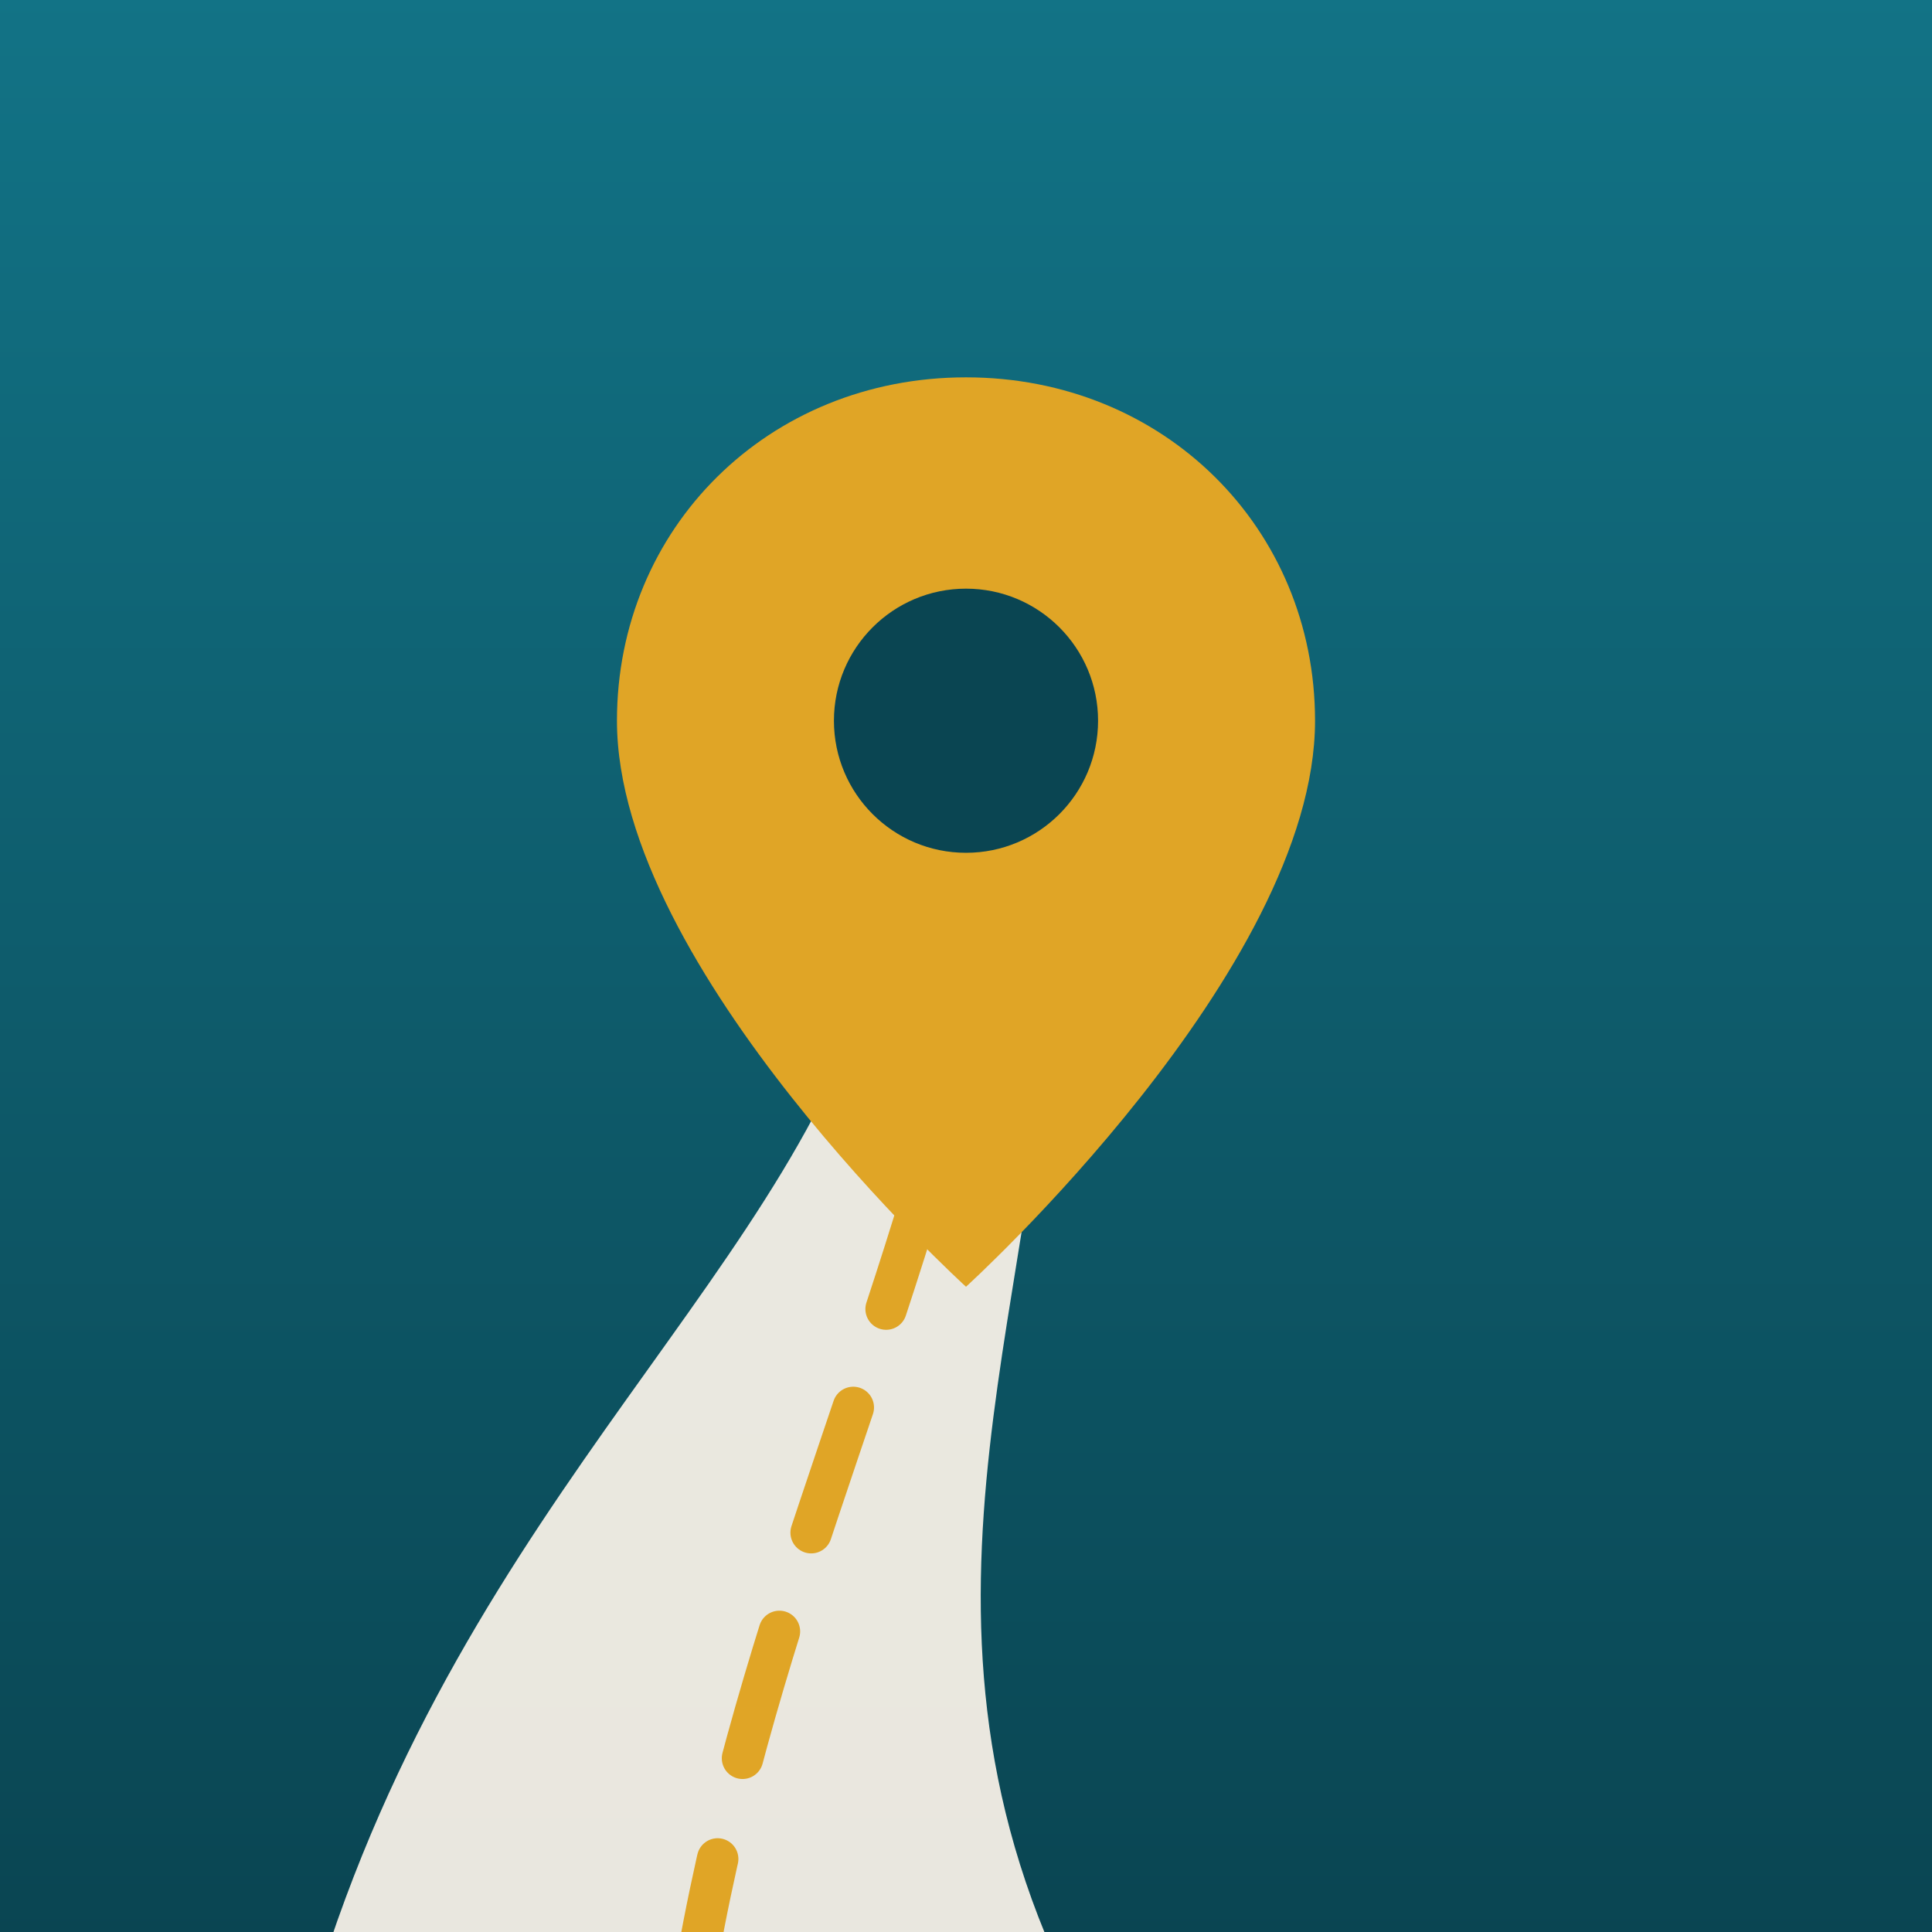
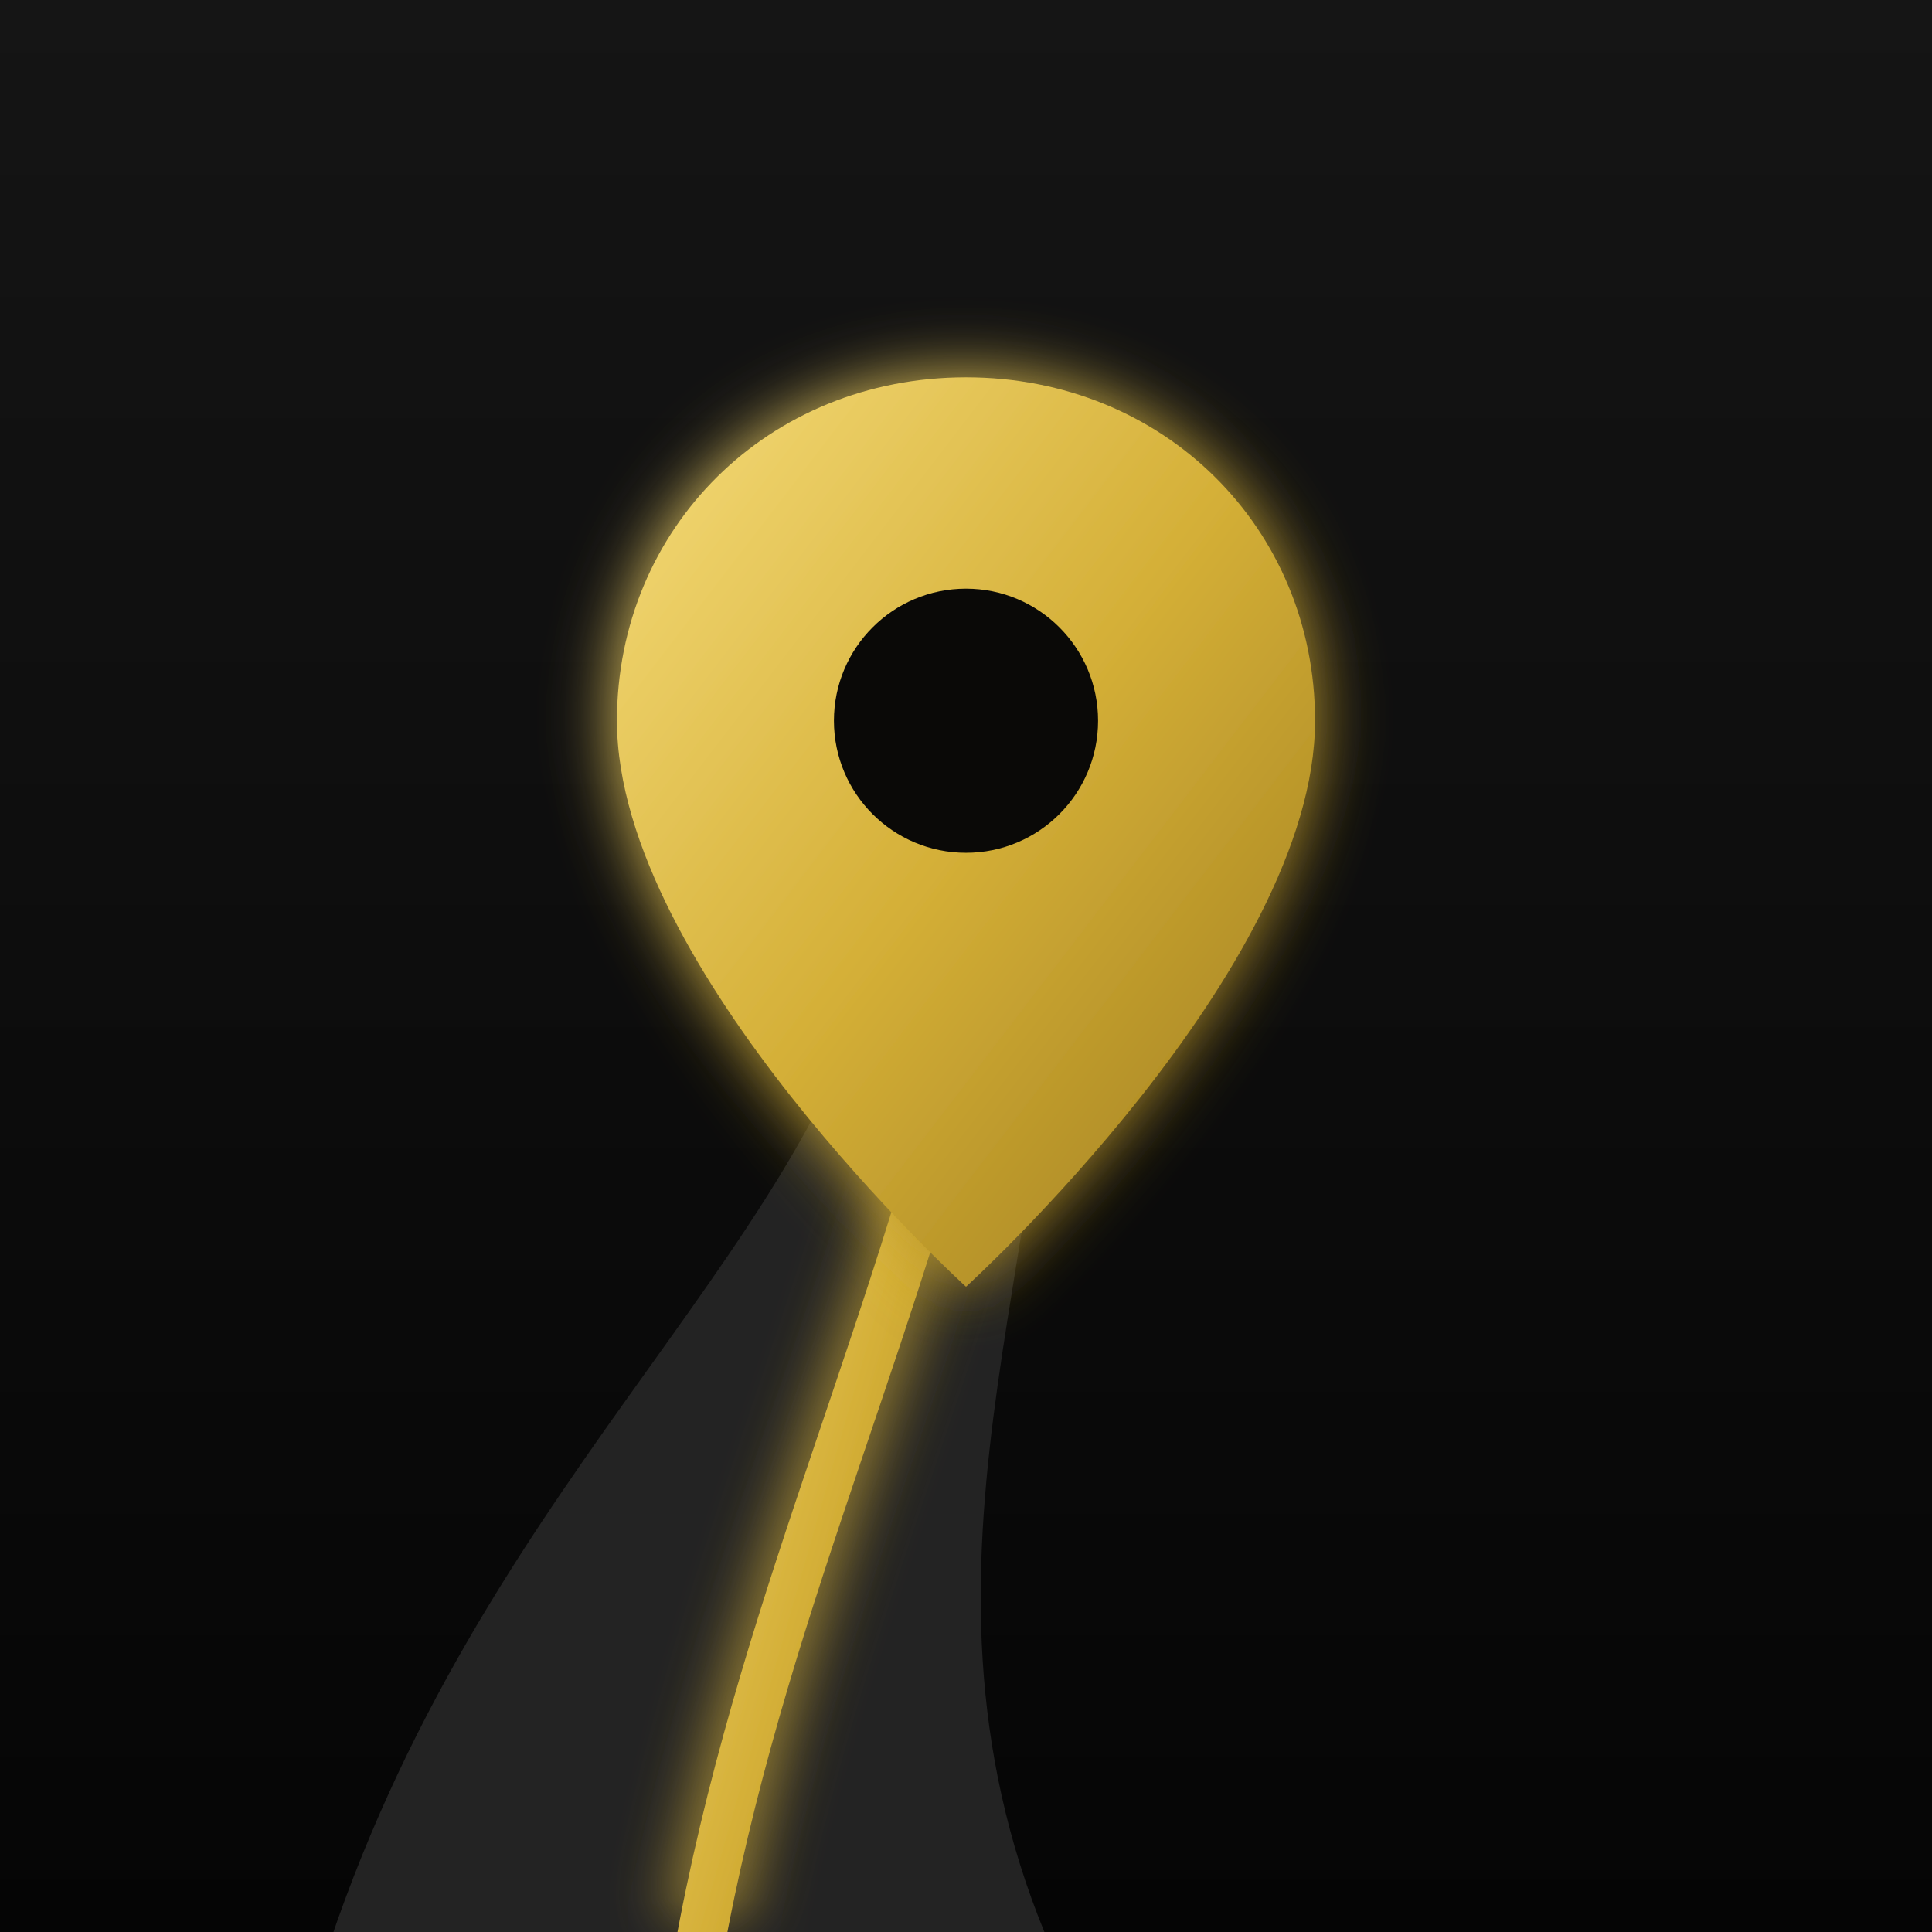
<svg xmlns="http://www.w3.org/2000/svg" viewBox="0 0 1024 1024">
  <defs>
    <linearGradient id="bg" x1="0" y1="0" x2="0" y2="1">
-       <stop offset="0" stop-color="#127386" />
-       <stop offset="1" stop-color="#0A4552" />
+       <stop offset="0" stop-color="#151515" />
+       <stop offset="1" stop-color="#050505" />
    </linearGradient>
+     <linearGradient id="gold" x1="0" y1="0" x2="1" y2="1">
+       <stop offset="0" stop-color="#F6DC7A" />
+       <stop offset="0.5" stop-color="#D4AF37" />
+       <stop offset="1" stop-color="#9C7A1C" />
+     </linearGradient>
+     <filter id="glow" x="-30%" y="-30%" width="160%" height="160%">
+       <feGaussianBlur stdDeviation="18" result="b" />
+       <feMerge>
+         <feMergeNode in="b" />
+         <feMergeNode in="SourceGraphic" />
+       </feMerge>
+     </filter>
  </defs>
  <rect width="1024" height="1024" fill="url(#bg)" />
  <g transform="translate(-133,30)">
-     <path d="M300 1024 C 380 760, 560 640, 600 470 L 690 470 C 690 650, 600 820, 700 1024 Z" fill="#F4EFE6" opacity="0.95" />
-     <path d="M500 1024 C 530 840, 600 700, 645 520" stroke="#E0A526" stroke-width="22" stroke-dasharray="70 55" fill="none" stroke-linecap="round" />
-     <path d="M645 170 c-105 0 -185 80 -185 182 c0 132 185 300 185 300 s185 -168 185 -300 c0 -102 -80 -182 -185 -182 z" fill="#E0A526" />
-     <circle cx="645" cy="352" r="70" fill="#0A4552" />
+     <path d="M300 1024 C 380 760, 560 640, 600 470 L 690 470 C 690 650, 600 820, 700 1024 Z" fill="#232323" />
+     <path d="M500 1024 C 530 840, 600 700, 645 520" stroke="url(#gold)" stroke-width="26" fill="none" stroke-linecap="round" filter="url(#glow)" />
+     <path d="M645 170 c-105 0 -185 80 -185 182 c0 132 185 300 185 300 s185 -168 185 -300 c0 -102 -80 -182 -185 -182 z" fill="url(#gold)" filter="url(#glow)" />
+     <circle cx="645" cy="352" r="70" fill="#0A0907" />
  </g>
</svg>
